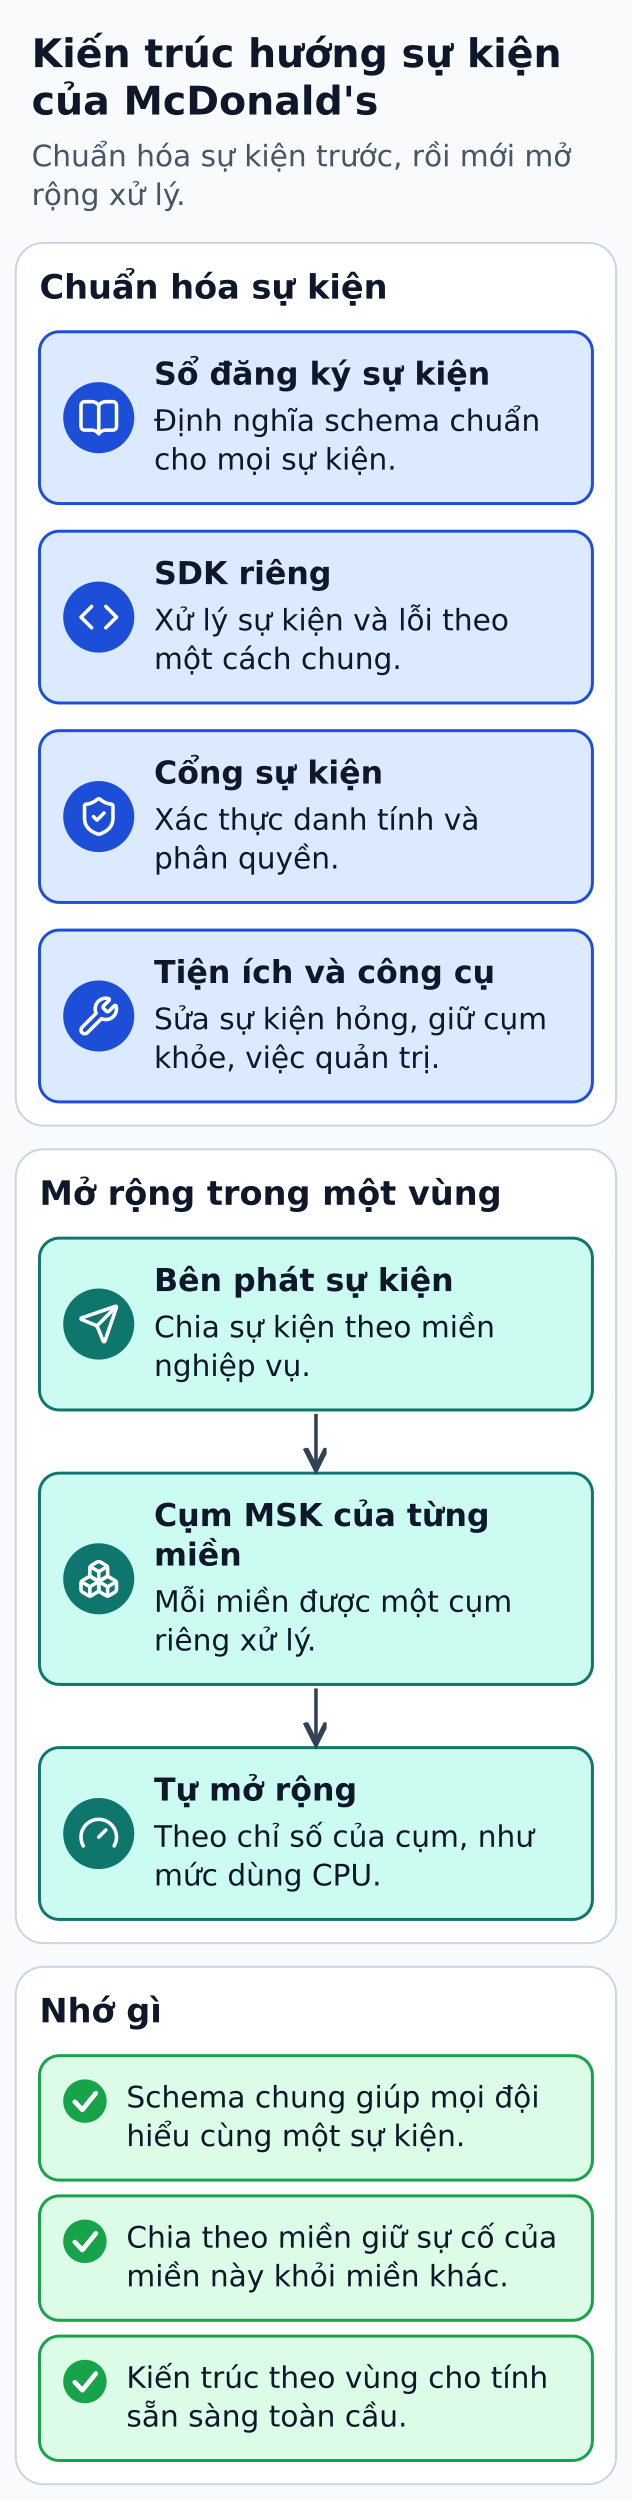
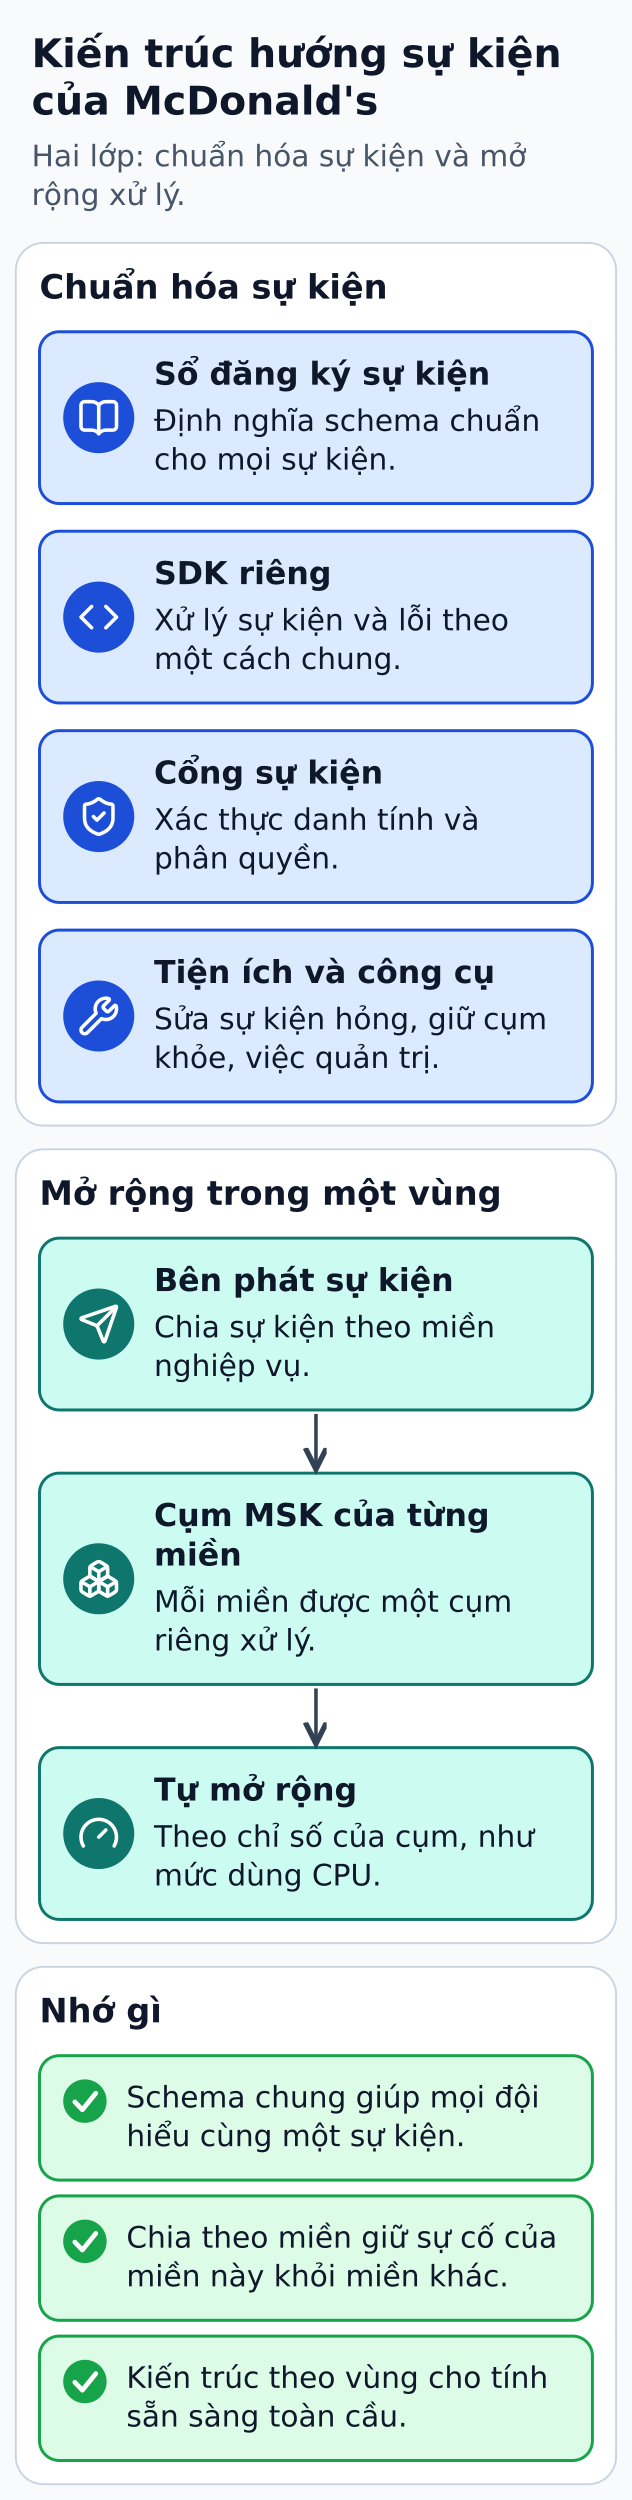
<svg xmlns="http://www.w3.org/2000/svg" width="320" height="1266" viewBox="0 0 320 1266" role="img" aria-labelledby="title desc">
  <defs>
    <marker id="arrow" markerWidth="8" markerHeight="8" refX="6" refY="3" orient="auto">
      <path d="M0,0 L6,3 L0,6" fill="none" stroke="#334155" stroke-width="1.5" />
    </marker>
  </defs>
  <rect width="320" height="1266" fill="#f8fafc" />
  <g font-family="DejaVu Sans, Arial, sans-serif" fill="#0f172a">
    <text x="16" y="34" font-size="20" fill="#0f172a" font-weight="bold" text-anchor="start">Kiến trúc hướng sự kiện</text>
    <text x="16" y="58" font-size="20" fill="#0f172a" font-weight="bold" text-anchor="start">của McDonald's</text>
-     <text x="16" y="84.2" font-size="15" fill="#475569" font-weight="normal" text-anchor="start">Chuẩn hóa sự kiện trước, rồi mới mở</text>
+     <text x="16" y="84.2" font-size="15" fill="#475569" font-weight="normal" text-anchor="start">Hai lớp: chuẩn hóa sự kiện và mở</text>
    <text x="16" y="103.8" font-size="15" fill="#475569" font-weight="normal" text-anchor="start">rộng xử lý.</text>
    <rect x="8" y="123" width="304" height="447" rx="14" fill="#ffffff" stroke="#cbd5e1" stroke-width="1" />
    <text x="20" y="151.2" font-size="17" fill="#0f172a" font-weight="bold" text-anchor="start">Chuẩn hóa sự kiện</text>
    <rect x="20" y="168" width="280" height="87" rx="10" fill="#dbeafe" stroke="#1d4ed8" stroke-width="1.5" />
    <circle cx="50" cy="211.5" r="18" fill="#1d4ed8" />
    <g transform="translate(39.2 200.7) scale(0.9)" fill="none" stroke="#FFFFFF" stroke-width="2" stroke-linecap="round" stroke-linejoin="round">
      <path d="M12 5v16" />
      <path d="M20.001 19A2 2 0 0022 17V5a2 2 0 00-1.999-2L16 3.002A5 5 0 0012 5a5 5 0 00-4-2H4a2 2 0 00-2 2v12a2 2 0 001.999 2H8a5 5 0 014 2 5 5 0 014-2z" />
    </g>
    <text x="78" y="194.8" font-size="16" fill="#0f172a" font-weight="bold" text-anchor="start">Sổ đăng ký sự kiện</text>
    <text x="78" y="218.2" font-size="15" fill="#0f172a" font-weight="normal" text-anchor="start">Định nghĩa schema chuẩn</text>
    <text x="78" y="237.8" font-size="15" fill="#0f172a" font-weight="normal" text-anchor="start">cho mọi sự kiện.</text>
    <rect x="20" y="269" width="280" height="87" rx="10" fill="#dbeafe" stroke="#1d4ed8" stroke-width="1.5" />
    <circle cx="50" cy="312.5" r="18" fill="#1d4ed8" />
    <g transform="translate(39.2 301.7) scale(0.9)" fill="none" stroke="#FFFFFF" stroke-width="2" stroke-linecap="round" stroke-linejoin="round">
      <path d="m16 18 6-6-6-6" />
      <path d="m8 6-6 6 6 6" />
    </g>
    <text x="78" y="295.8" font-size="16" fill="#0f172a" font-weight="bold" text-anchor="start">SDK riêng</text>
    <text x="78" y="319.2" font-size="15" fill="#0f172a" font-weight="normal" text-anchor="start">Xử lý sự kiện và lỗi theo</text>
    <text x="78" y="338.8" font-size="15" fill="#0f172a" font-weight="normal" text-anchor="start">một cách chung.</text>
    <rect x="20" y="370" width="280" height="87" rx="10" fill="#dbeafe" stroke="#1d4ed8" stroke-width="1.5" />
    <circle cx="50" cy="413.5" r="18" fill="#1d4ed8" />
    <g transform="translate(39.2 402.7) scale(0.9)" fill="none" stroke="#FFFFFF" stroke-width="2" stroke-linecap="round" stroke-linejoin="round">
      <path d="M20 13c0 5-3.5 7.5-7.66 8.95a1 1 0 0 1-.67-.01C7.5 20.5 4 18 4 13V6a1 1 0 0 1 1-1c2 0 4.5-1.2 6.24-2.72a1.17 1.17 0 0 1 1.52 0C14.51 3.81 17 5 19 5a1 1 0 0 1 1 1z" />
      <path d="m9 12 2 2 4-4" />
    </g>
    <text x="78" y="396.8" font-size="16" fill="#0f172a" font-weight="bold" text-anchor="start">Cổng sự kiện</text>
    <text x="78" y="420.2" font-size="15" fill="#0f172a" font-weight="normal" text-anchor="start">Xác thực danh tính và</text>
    <text x="78" y="439.8" font-size="15" fill="#0f172a" font-weight="normal" text-anchor="start">phân quyền.</text>
    <rect x="20" y="471" width="280" height="87" rx="10" fill="#dbeafe" stroke="#1d4ed8" stroke-width="1.5" />
    <circle cx="50" cy="514.5" r="18" fill="#1d4ed8" />
    <g transform="translate(39.2 503.7) scale(0.9)" fill="none" stroke="#FFFFFF" stroke-width="2" stroke-linecap="round" stroke-linejoin="round">
      <path d="M14.7 6.3a1 1 0 0 0 0 1.4l1.6 1.6a1 1 0 0 0 1.4 0l3.106-3.105c.32-.322.863-.22.983.218a6 6 0 0 1-8.259 7.057l-7.91 7.91a1 1 0 0 1-2.999-3l7.91-7.91a6 6 0 0 1 7.057-8.259c.438.12.54.662.219.984z" />
    </g>
    <text x="78" y="497.8" font-size="16" fill="#0f172a" font-weight="bold" text-anchor="start">Tiện ích và công cụ</text>
    <text x="78" y="521.2" font-size="15" fill="#0f172a" font-weight="normal" text-anchor="start">Sửa sự kiện hỏng, giữ cụm</text>
    <text x="78" y="540.8" font-size="15" fill="#0f172a" font-weight="normal" text-anchor="start">khỏe, việc quản trị.</text>
    <rect x="8" y="582" width="304" height="402" rx="14" fill="#ffffff" stroke="#cbd5e1" stroke-width="1" />
    <text x="20" y="610.1" font-size="17" fill="#0f172a" font-weight="bold" text-anchor="start">Mở rộng trong một vùng</text>
    <rect x="20" y="627" width="280" height="87" rx="10" fill="#ccfbf1" stroke="#0f766e" stroke-width="1.5" />
    <circle cx="50" cy="670.5" r="18" fill="#0f766e" />
    <g transform="translate(39.2 659.7) scale(0.9)" fill="none" stroke="#FFFFFF" stroke-width="2" stroke-linecap="round" stroke-linejoin="round">
      <path d="M14.536 21.686a.5.5 0 0 0 .937-.024l6.5-19a.496.496 0 0 0-.635-.635l-19 6.5a.5.5 0 0 0-.024.937l7.93 3.18a2 2 0 0 1 1.112 1.11z" />
      <path d="m21.854 2.147-10.94 10.939" />
    </g>
    <text x="78" y="653.8" font-size="16" fill="#0f172a" font-weight="bold" text-anchor="start">Bên phát sự kiện</text>
    <text x="78" y="677.2" font-size="15" fill="#0f172a" font-weight="normal" text-anchor="start">Chia sự kiện theo miền</text>
    <text x="78" y="696.8" font-size="15" fill="#0f172a" font-weight="normal" text-anchor="start">nghiệp vụ.</text>
    <rect x="20" y="746" width="280" height="107" rx="10" fill="#ccfbf1" stroke="#0f766e" stroke-width="1.5" />
    <circle cx="50" cy="799.5" r="18" fill="#0f766e" />
    <g transform="translate(39.2 788.7) scale(0.9)" fill="none" stroke="#FFFFFF" stroke-width="2" stroke-linecap="round" stroke-linejoin="round">
      <path d="M2.97 12.92A2 2 0 0 0 2 14.63v3.24a2 2 0 0 0 .97 1.71l3 1.8a2 2 0 0 0 2.06 0L12 19v-5.5l-5-3-4.03 2.42Z" />
      <path d="m7 16.5-4.74-2.85" />
      <path d="m7 16.5 5-3" />
      <path d="M7 16.5v5.17" />
      <path d="M12 13.5V19l3.97 2.38a2 2 0 0 0 2.06 0l3-1.8a2 2 0 0 0 .97-1.71v-3.24a2 2 0 0 0-.97-1.71L17 10.5l-5 3Z" />
      <path d="m17 16.5-5-3" />
      <path d="m17 16.5 4.74-2.85" />
      <path d="M17 16.5v5.17" />
      <path d="M7.97 4.42A2 2 0 0 0 7 6.13v4.37l5 3 5-3V6.13a2 2 0 0 0-.97-1.71l-3-1.8a2 2 0 0 0-2.06 0l-3 1.8Z" />
      <path d="M12 8 7.26 5.15" />
      <path d="m12 8 4.74-2.85" />
      <path d="M12 13.5V8" />
    </g>
    <text x="78" y="772.8" font-size="16" fill="#0f172a" font-weight="bold" text-anchor="start">Cụm MSK của từng</text>
    <text x="78" y="792.8" font-size="16" fill="#0f172a" font-weight="bold" text-anchor="start">miền</text>
    <text x="78" y="816.2" font-size="15" fill="#0f172a" font-weight="normal" text-anchor="start">Mỗi miền được một cụm</text>
    <text x="78" y="835.8" font-size="15" fill="#0f172a" font-weight="normal" text-anchor="start">riêng xử lý.</text>
    <rect x="20" y="885" width="280" height="87" rx="10" fill="#ccfbf1" stroke="#0f766e" stroke-width="1.5" />
    <circle cx="50" cy="928.5" r="18" fill="#0f766e" />
    <g transform="translate(39.2 917.7) scale(0.9)" fill="none" stroke="#FFFFFF" stroke-width="2" stroke-linecap="round" stroke-linejoin="round">
      <path d="m12 14 4-4" />
      <path d="M3.34 19a10 10 0 1 1 17.32 0" />
    </g>
    <text x="78" y="911.8" font-size="16" fill="#0f172a" font-weight="bold" text-anchor="start">Tự mở rộng</text>
    <text x="78" y="935.2" font-size="15" fill="#0f172a" font-weight="normal" text-anchor="start">Theo chỉ số của cụm, như</text>
    <text x="78" y="954.8" font-size="15" fill="#0f172a" font-weight="normal" text-anchor="start">mức dùng CPU.</text>
    <polyline points="160,716 160,744" fill="none" stroke="#334155" stroke-width="1.8" stroke-linejoin="round" marker-end="url(#arrow)" />
    <polyline points="160,855 160,883" fill="none" stroke="#334155" stroke-width="1.8" stroke-linejoin="round" marker-end="url(#arrow)" />
    <rect x="8" y="996" width="304" height="262" rx="14" fill="#ffffff" stroke="#cbd5e1" stroke-width="1" />
    <text x="20" y="1024.1" font-size="17" fill="#0f172a" font-weight="bold" text-anchor="start">Nhớ gì</text>
    <rect x="20" y="1041" width="280" height="63" rx="10" fill="#dcfce7" stroke="#16a34a" stroke-width="1.5" />
    <circle cx="43" cy="1064" r="11" fill="#16a34a" />
    <polyline points="37.9,1064.4 41.7,1068.4 48.5,1060" fill="none" stroke="#ffffff" stroke-width="2.4" stroke-linecap="round" stroke-linejoin="round" />
    <text x="64" y="1067.2" font-size="15" fill="#0f172a" font-weight="normal" text-anchor="start">Schema chung giúp mọi đội</text>
    <text x="64" y="1086.8" font-size="15" fill="#0f172a" font-weight="normal" text-anchor="start">hiểu cùng một sự kiện.</text>
    <rect x="20" y="1112" width="280" height="63" rx="10" fill="#dcfce7" stroke="#16a34a" stroke-width="1.5" />
    <circle cx="43" cy="1135" r="11" fill="#16a34a" />
    <polyline points="37.9,1135.4 41.7,1139.4 48.5,1131" fill="none" stroke="#ffffff" stroke-width="2.4" stroke-linecap="round" stroke-linejoin="round" />
    <text x="64" y="1138.2" font-size="15" fill="#0f172a" font-weight="normal" text-anchor="start">Chia theo miền giữ sự cố của</text>
    <text x="64" y="1157.8" font-size="15" fill="#0f172a" font-weight="normal" text-anchor="start">miền này khỏi miền khác.</text>
    <rect x="20" y="1183" width="280" height="63" rx="10" fill="#dcfce7" stroke="#16a34a" stroke-width="1.5" />
    <circle cx="43" cy="1206" r="11" fill="#16a34a" />
    <polyline points="37.9,1206.4 41.7,1210.4 48.5,1202" fill="none" stroke="#ffffff" stroke-width="2.4" stroke-linecap="round" stroke-linejoin="round" />
    <text x="64" y="1209.2" font-size="15" fill="#0f172a" font-weight="normal" text-anchor="start">Kiến trúc theo vùng cho tính</text>
    <text x="64" y="1228.8" font-size="15" fill="#0f172a" font-weight="normal" text-anchor="start">sẵn sàng toàn cầu.</text>
  </g>
</svg>
